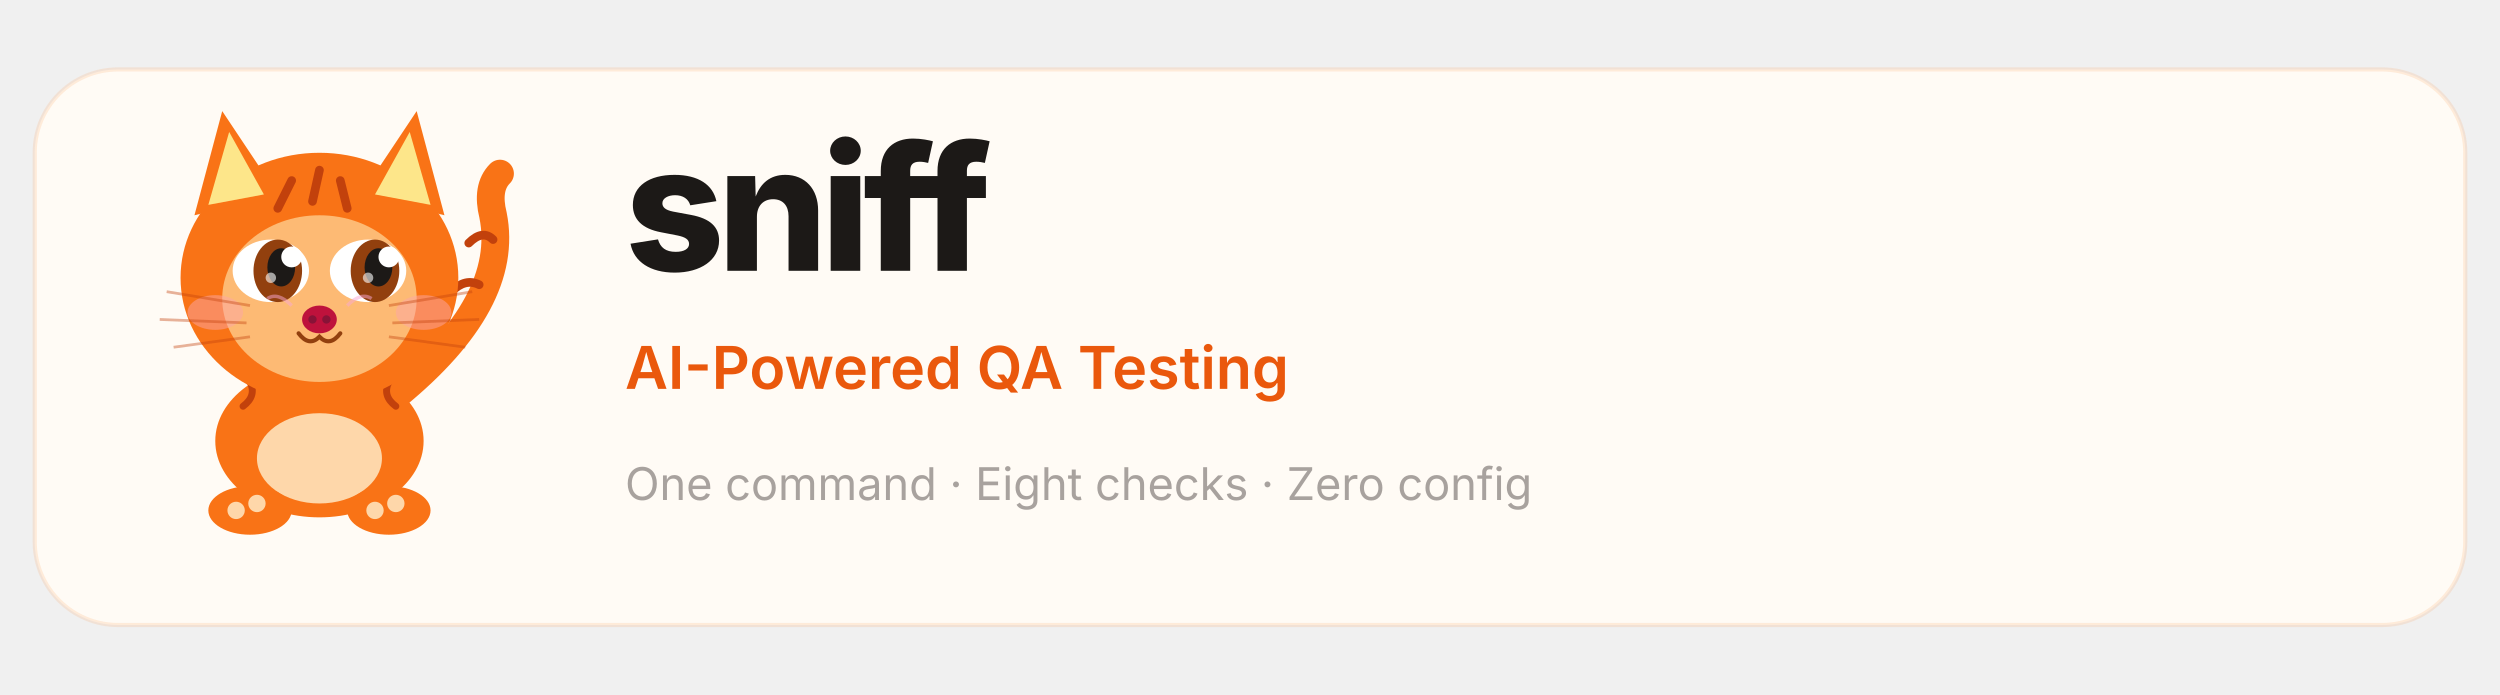
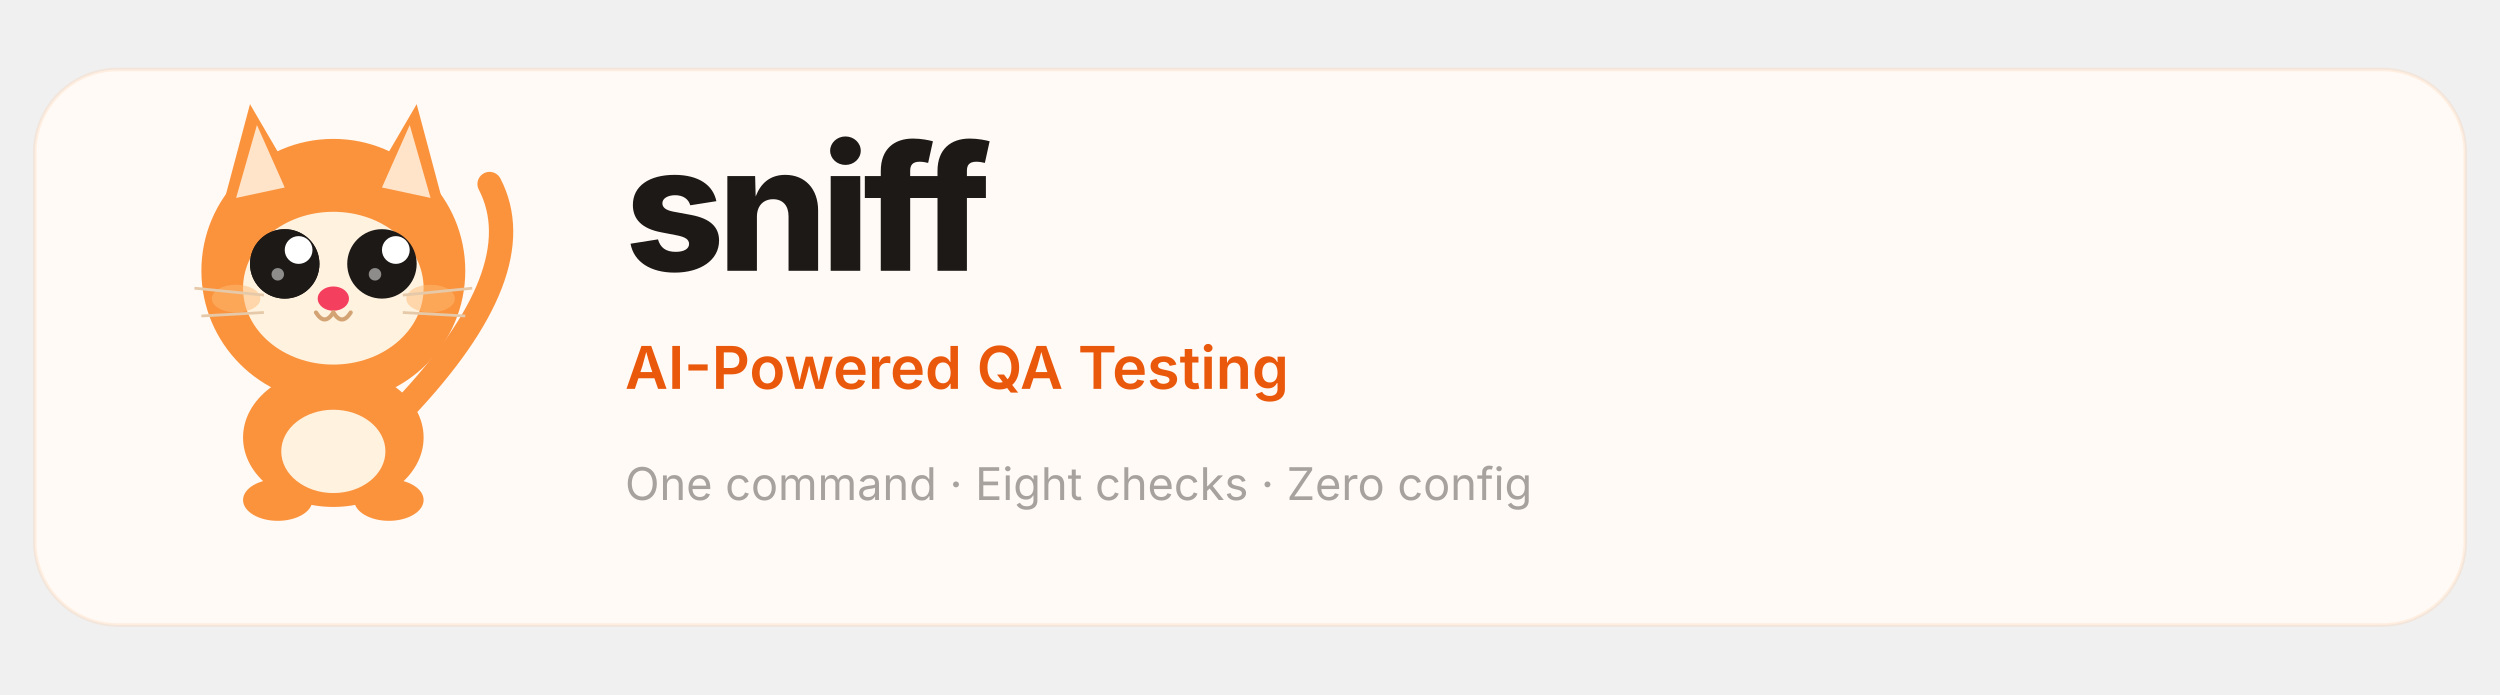
<svg xmlns="http://www.w3.org/2000/svg" viewBox="0 0 720 200" fill="none">
  <style>
-     @keyframes bob { 0%,100% { transform: translateY(0) rotate(0deg); } 25% { transform: translateY(-3px) rotate(-1deg); } 75% { transform: translateY(-3px) rotate(1deg); } 50% { transform: translateY(-6px) rotate(0deg); } }
-     @keyframes blink { 0%,40%,44%,100% { ry: 9; } 42% { ry: 1; } }
-     @keyframes sniffNose { 0%,100% { transform: translateY(0) scale(1); } 20% { transform: translateY(1px) scale(1.15); } 40% { transform: translateY(-1px) scale(0.9); } 60% { transform: translateY(1px) scale(1.1); } }
-     @keyframes tailSwish { 0%,100% { transform: rotate(0deg); } 30% { transform: rotate(8deg); } 60% { transform: rotate(-5deg); } }
-     @keyframes earTwitch { 0%,90%,100% { transform: rotate(0deg); } 93% { transform: rotate(-5deg); } 96% { transform: rotate(3deg); } }
-     .cat { animation: bob 3s ease-in-out infinite; }
-     .eye-l, .eye-r { animation: blink 5s ease-in-out infinite; }
-     .eye-r { animation-delay: 0.15s; }
-     .nose-g { animation: sniffNose 1.5s ease-in-out infinite; transform-origin: 50px 62px; }
-     .tail { animation: tailSwish 2s ease-in-out infinite; transform-origin: 72px 82px; }
-     .ear-r { animation: earTwitch 4s ease-in-out infinite; transform-origin: 68px 20px; }
+     @keyframes bob { 0%,100% { transform: translateY(0); } 50% { transform: translateY(-5px); } }
+     @keyframes blink { 0%,38%,42%,100% { ry: 10; } 40% { ry: 1; } }
+     @keyframes sniff { 0%,100% { transform: scale(1); } 30% { transform: scale(1.12); } 60% { transform: scale(0.92); } }
+     .cat { animation: bob 2.8s ease-in-out infinite; }
+     .eye-l, .eye-r { animation: blink 4.5s ease-in-out infinite; }
+     .eye-r { animation-delay: 0.1s; }
+     .nose { animation: sniff 1.4s ease-in-out infinite; transform-origin: 50px 58px; }
  </style>
-   <rect x="10" y="20" width="700" height="160" rx="24" fill="#fffbf5" stroke="#fb923c" stroke-width="1.2" stroke-opacity="0.15" />
-   <g class="cat" transform="translate(42, 32)">
-     <g class="tail">
-       <path d="M 72 82 Q 105 55 100 30 Q 98 22 102 18" stroke="#f97316" stroke-width="8" fill="none" stroke-linecap="round" />
-       <path d="M 88 52 Q 92 48 96 50" stroke="#c2410c" stroke-width="2.5" fill="none" stroke-linecap="round" />
-       <path d="M 93 38 Q 97 34 100 37" stroke="#c2410c" stroke-width="2.5" fill="none" stroke-linecap="round" />
+   <rect x="10" y="20" width="700" height="160" rx="24" fill="#fffaf5" stroke="#fb923c" stroke-width="1" stroke-opacity="0.12" />
+   <g class="cat" transform="translate(46, 28)">
+     <path d="M 70 90 Q 108 50 95 25" stroke="#fb923c" stroke-width="7" fill="none" stroke-linecap="round" />
+     <ellipse cx="50" cy="98" rx="26" ry="20" fill="#fb923c" />
+     <ellipse cx="50" cy="102" rx="15" ry="12" fill="#fff3e0" />
+     <circle cx="50" cy="50" r="38" fill="#fb923c" />
+     <ellipse cx="50" cy="55" rx="26" ry="22" fill="#fff3e0" />
+     <polygon points="18,32 26,2 40,26" fill="#fb923c" />
+     <polygon points="60,26 74,2 82,32" fill="#fb923c" />
+     <polygon points="22,29 28,8 36,26" fill="#ffe4c9" />
+     <polygon points="64,26 72,8 78,29" fill="#ffe4c9" />
+     <ellipse cx="36" cy="48" rx="10" ry="10" fill="#1c1917" />
+     <ellipse class="eye-l" cx="36" cy="48" rx="10" ry="10" fill="#1c1917" />
+     <ellipse class="eye-r" cx="64" cy="48" rx="10" ry="10" fill="#1c1917" />
+     <circle cx="40" cy="44" r="4" fill="white" />
+     <circle cx="68" cy="44" r="4" fill="white" />
+     <circle cx="34" cy="51" r="1.8" fill="white" opacity="0.5" />
+     <circle cx="62" cy="51" r="1.8" fill="white" opacity="0.5" />
+     <ellipse cx="22" cy="58" rx="7" ry="4" fill="#fdba74" opacity="0.5" />
+     <ellipse cx="78" cy="58" rx="7" ry="4" fill="#fdba74" opacity="0.5" />
+     <g class="nose">
+       <ellipse cx="50" cy="58" rx="4.5" ry="3.5" fill="#f43f5e" />
    </g>
-     <ellipse cx="50" cy="95" rx="30" ry="22" fill="#f97316" />
-     <ellipse cx="50" cy="100" rx="18" ry="13" fill="#fed7aa" />
-     <path d="M 28 85 Q 32 82 30 78" stroke="#c2410c" stroke-width="2" fill="none" stroke-linecap="round" />
-     <path d="M 72 85 Q 68 82 70 78" stroke="#c2410c" stroke-width="2" fill="none" stroke-linecap="round" />
-     <ellipse cx="50" cy="48" rx="40" ry="36" fill="#f97316" />
-     <ellipse cx="50" cy="54" rx="28" ry="24" fill="#fdba74" />
-     <g>
-       <polygon points="14,30 22,0 38,24" fill="#f97316" />
-       <polygon points="18,27 24,6 34,24" fill="#fde68a" />
-     </g>
-     <g class="ear-r">
-       <polygon points="62,24 78,0 86,30" fill="#f97316" />
-       <polygon points="66,24 76,6 82,27" fill="#fde68a" />
-     </g>
-     <path d="M 38 28 L 42 20" stroke="#c2410c" stroke-width="2.5" stroke-linecap="round" />
-     <path d="M 48 26 L 50 17" stroke="#c2410c" stroke-width="2.5" stroke-linecap="round" />
-     <path d="M 58 28 L 56 20" stroke="#c2410c" stroke-width="2.5" stroke-linecap="round" />
-     <ellipse cx="36" cy="46" rx="11" ry="9" fill="white" />
-     <ellipse cx="64" cy="46" rx="11" ry="9" fill="white" />
-     <ellipse class="eye-l" cx="38" cy="46" rx="7" ry="9" fill="#92400e" />
-     <ellipse class="eye-r" cx="66" cy="46" rx="7" ry="9" fill="#92400e" />
-     <ellipse cx="39" cy="45" rx="4" ry="5.5" fill="#1c1917" />
-     <ellipse cx="67" cy="45" rx="4" ry="5.5" fill="#1c1917" />
-     <circle cx="42" cy="42" r="3" fill="white" />
-     <circle cx="70" cy="42" r="3" fill="white" />
-     <circle cx="36" cy="48" r="1.5" fill="white" opacity="0.6" />
-     <circle cx="64" cy="48" r="1.5" fill="white" opacity="0.6" />
-     <ellipse cx="20" cy="58" rx="8" ry="5" fill="#fca5a5" opacity="0.5" />
-     <ellipse cx="80" cy="58" rx="8" ry="5" fill="#fca5a5" opacity="0.5" />
-     <g class="nose-g">
-       <ellipse cx="50" cy="60" rx="5" ry="4" fill="#be123c" />
-       <circle cx="48" cy="60" r="1.2" fill="#881337" />
-       <circle cx="52" cy="60" r="1.2" fill="#881337" />
-     </g>
-     <path d="M 42 56 Q 38 52 35 54" stroke="#f9a8d4" stroke-width="1" fill="none" opacity="0.5" />
-     <path d="M 58 56 Q 62 52 65 54" stroke="#f9a8d4" stroke-width="1" fill="none" opacity="0.5" />
-     <path d="M 44 64 Q 47 68 50 65 Q 53 68 56 64" stroke="#92400e" stroke-width="1.2" fill="none" stroke-linecap="round" />
-     <line x1="6" y1="52" x2="30" y2="56" stroke="#c2410c" stroke-width="0.8" opacity="0.4" />
-     <line x1="4" y1="60" x2="29" y2="61" stroke="#c2410c" stroke-width="0.8" opacity="0.4" />
-     <line x1="8" y1="68" x2="30" y2="65" stroke="#c2410c" stroke-width="0.8" opacity="0.4" />
-     <line x1="70" y1="56" x2="94" y2="52" stroke="#c2410c" stroke-width="0.8" opacity="0.4" />
-     <line x1="71" y1="61" x2="96" y2="60" stroke="#c2410c" stroke-width="0.8" opacity="0.4" />
-     <line x1="70" y1="65" x2="92" y2="68" stroke="#c2410c" stroke-width="0.8" opacity="0.4" />
-     <ellipse cx="30" cy="115" rx="12" ry="7" fill="#f97316" />
-     <ellipse cx="70" cy="115" rx="12" ry="7" fill="#f97316" />
-     <circle cx="26" cy="115" r="2.5" fill="#fed7aa" />
-     <circle cx="32" cy="113" r="2.5" fill="#fed7aa" />
-     <circle cx="66" cy="115" r="2.5" fill="#fed7aa" />
-     <circle cx="72" cy="113" r="2.5" fill="#fed7aa" />
+     <path d="M 45 62 Q 47.5 66 50 62" stroke="#d4a373" stroke-width="1.2" fill="none" stroke-linecap="round" />
+     <path d="M 50 62 Q 52.5 66 55 62" stroke="#d4a373" stroke-width="1.2" fill="none" stroke-linecap="round" />
+     <line x1="10" y1="55" x2="30" y2="57" stroke="#e5c9a8" stroke-width="0.8" />
+     <line x1="12" y1="63" x2="30" y2="62" stroke="#e5c9a8" stroke-width="0.8" />
+     <line x1="70" y1="57" x2="90" y2="55" stroke="#e5c9a8" stroke-width="0.8" />
+     <line x1="70" y1="62" x2="88" y2="63" stroke="#e5c9a8" stroke-width="0.8" />
+     <ellipse cx="34" cy="116" rx="10" ry="6" fill="#fb923c" />
+     <ellipse cx="66" cy="116" rx="10" ry="6" fill="#fb923c" />
  </g>
  <text x="180" y="78" font-family="system-ui, -apple-system, sans-serif" font-size="50" font-weight="800" fill="#1c1917" letter-spacing="-2">sniff</text>
  <text x="180" y="112" font-family="system-ui, -apple-system, sans-serif" font-size="17" fill="#ea580c" font-weight="600">AI-Powered QA Testing</text>
  <text x="180" y="144" font-family="system-ui, -apple-system, sans-serif" font-size="13" fill="#a8a29e">One command · Eight checks · Zero config</text>
</svg>
